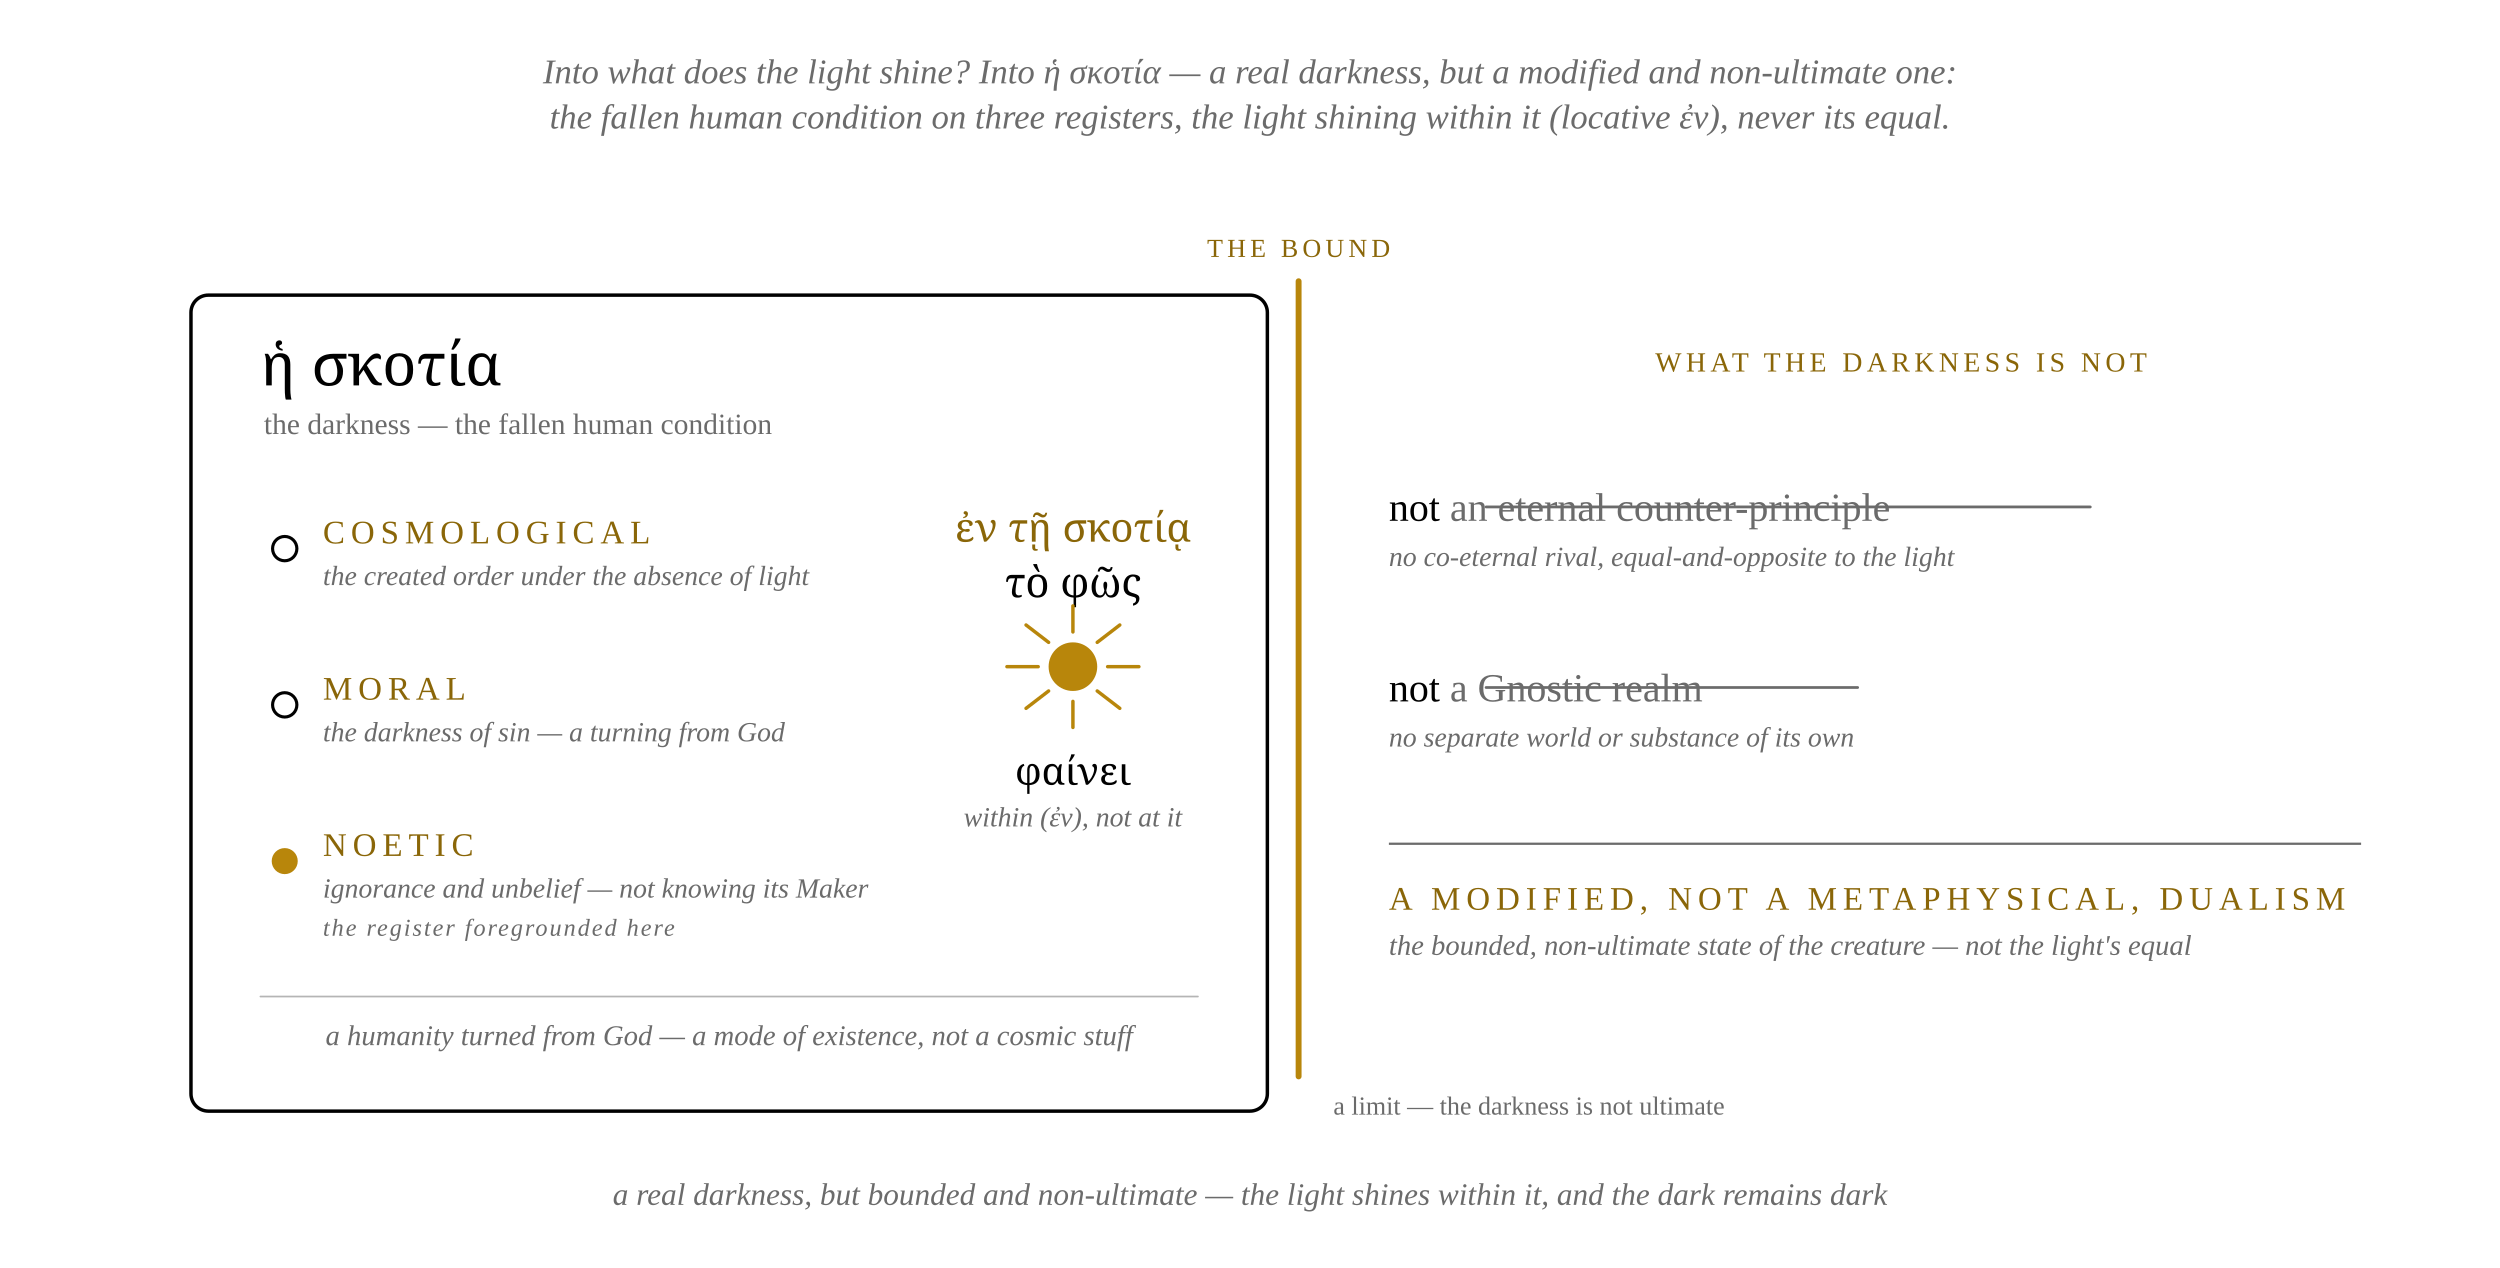
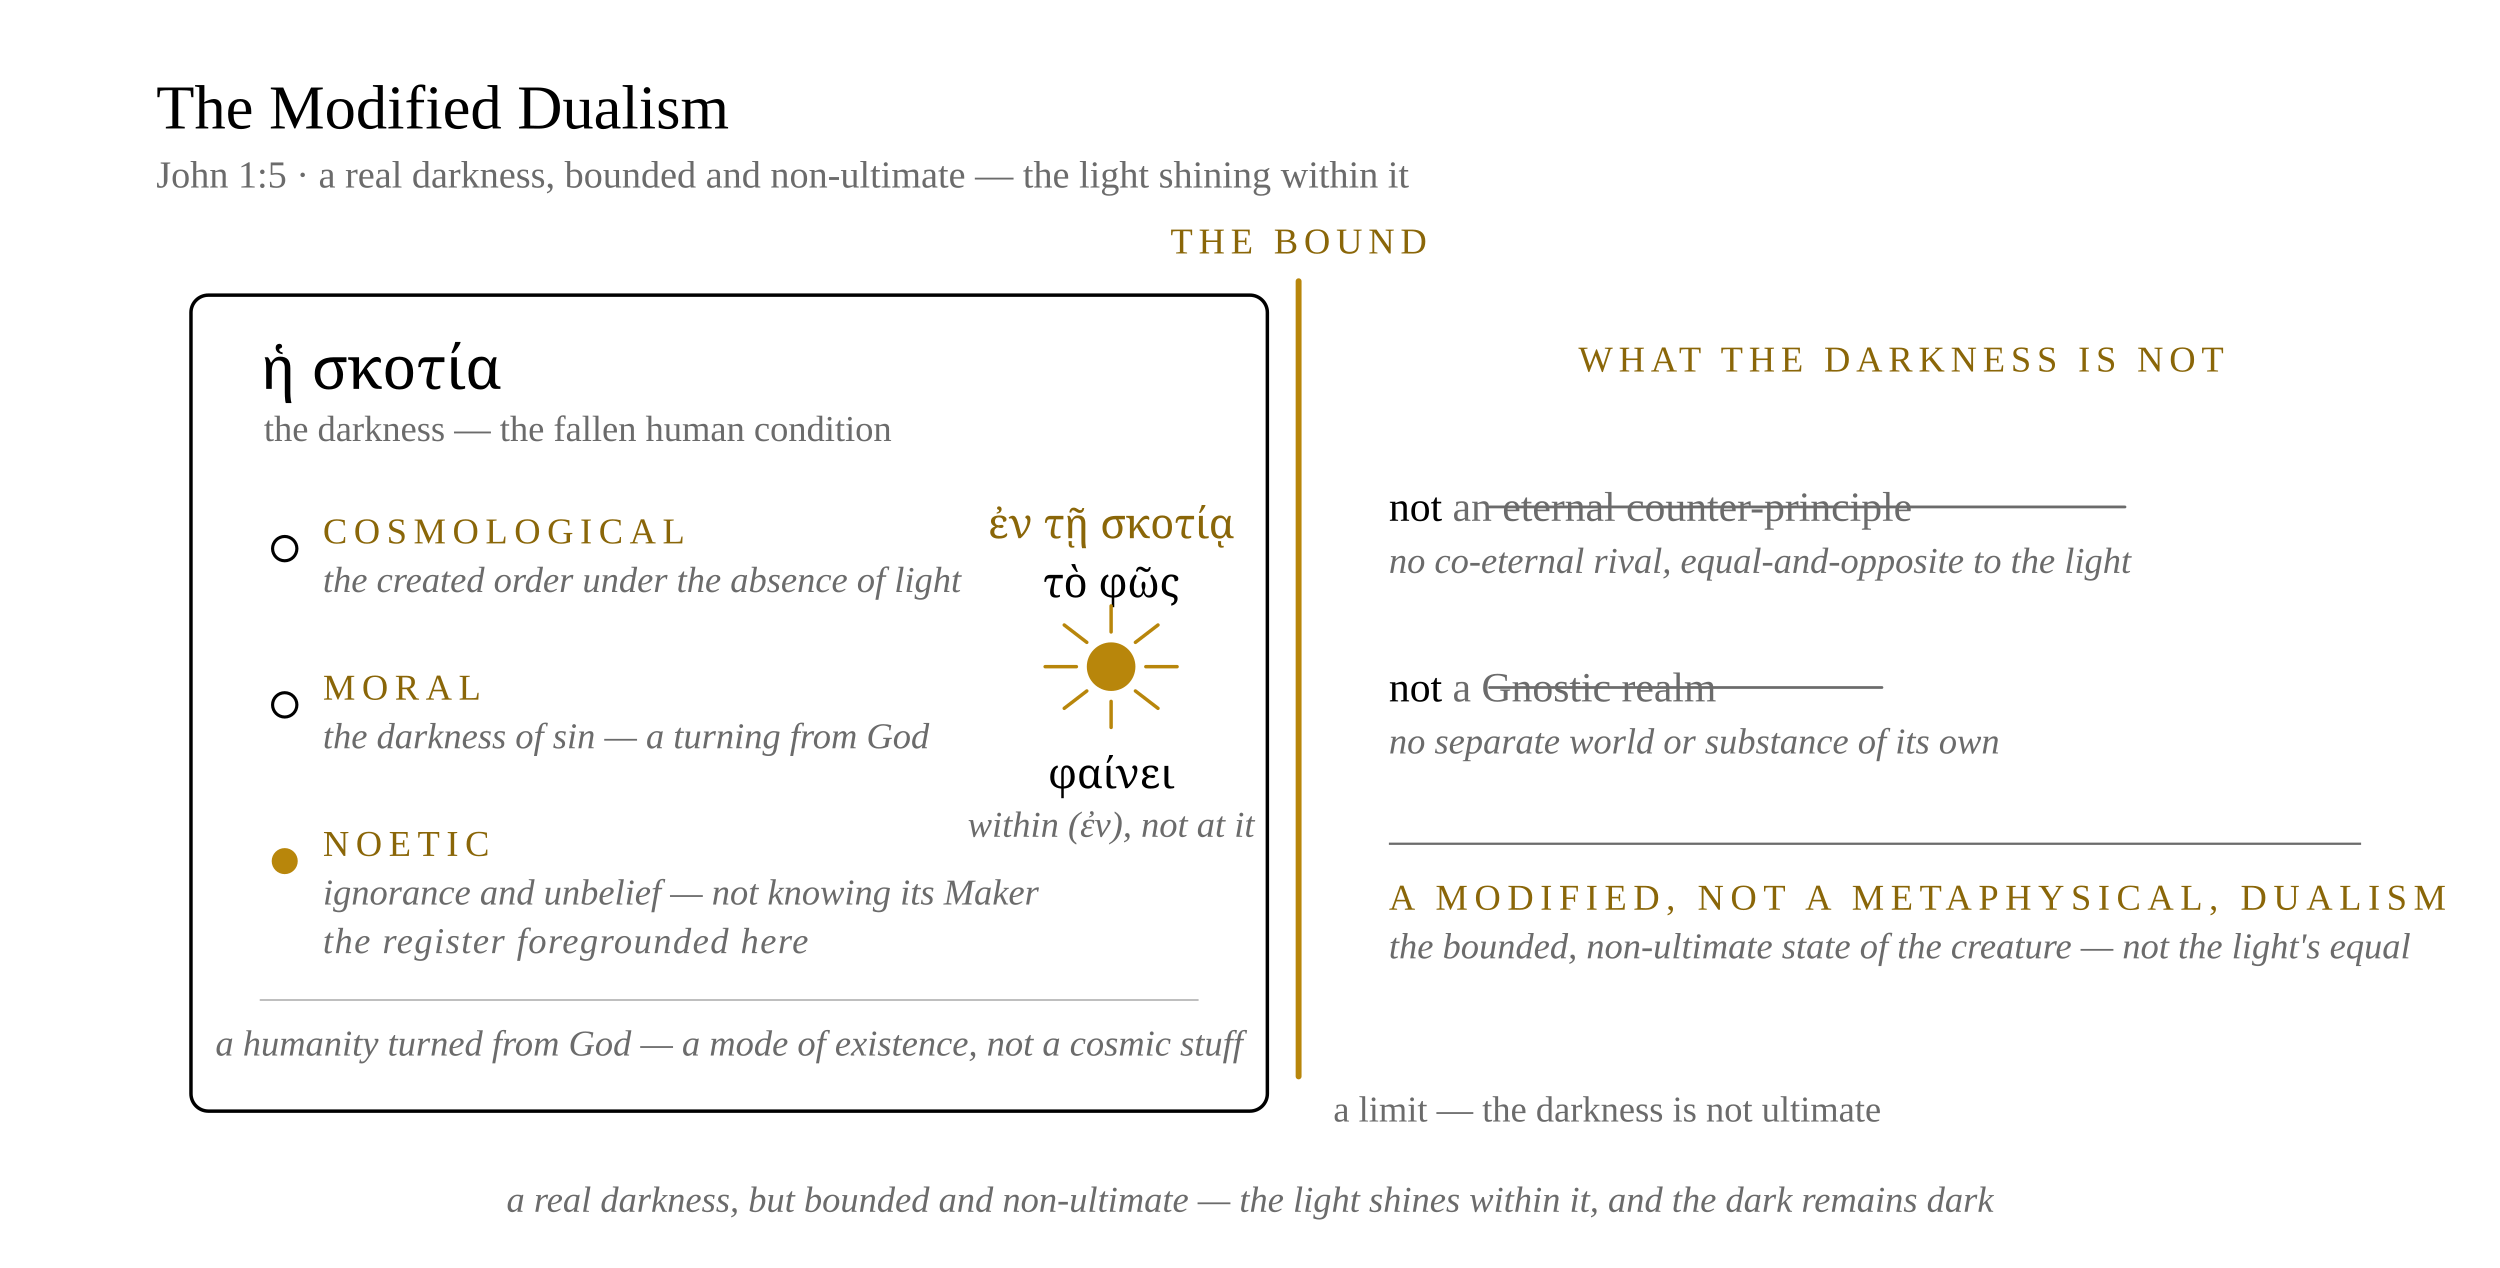
<svg xmlns="http://www.w3.org/2000/svg" viewBox="0 0 1440 730" role="img" aria-labelledby="mdTitle mdDesc" preserveAspectRatio="xMidYMid meet">
  <style>
    /* family theming interface — light page from in-file fallbacks; dark slide when the host sets the tokens */
    .gk    { font-family:'SBL BibLit','Cardo','Gentium Plus','Charis SIL','Source Serif 4',Georgia,serif; fill:currentColor; }
    .ink   { font-family:'Source Serif 4','EB Garamond',Georgia,'Times New Roman',serif; fill:currentColor; }
    .lbl   { font-family:'Source Serif 4','EB Garamond',Georgia,'Times New Roman',serif; fill:var(--color-meta,#6b6b6b); }
    .note  { font-family:'Source Serif 4','EB Garamond',Georgia,'Times New Roman',serif; fill:var(--color-meta,#6b6b6b); font-style:italic; }
    .head  { font-family:'Source Serif 4','EB Garamond',Georgia,'Times New Roman',serif; fill:var(--color-goldtext,#8a6608); letter-spacing:0.16em; }
    .reglbl{ font-family:'Source Serif 4','EB Garamond',Georgia,'Times New Roman',serif; fill:var(--color-goldtext,#8a6608); letter-spacing:0.18em; }
    .neg   { font-family:'Source Serif 4','EB Garamond',Georgia,'Times New Roman',serif; fill:var(--color-meta,#6b6b6b); }

    .box   { stroke:currentColor; stroke-width:2; fill:none; }
    .bound { stroke:var(--color-gold,#b8860b); stroke-width:3.4; fill:none; stroke-linecap:round; }
    .card  { stroke:var(--color-meta,#6b6b6b); stroke-width:1.3; fill:none; }
    .ray   { stroke:var(--color-gold,#b8860b); stroke-width:2; stroke-linecap:round; }
    .lnode { fill:var(--color-gold,#b8860b); }
    .rfill { fill:var(--color-gold,#b8860b); }
    .rring { fill:none; stroke:currentColor; stroke-width:1.8; }
    .strk  { stroke:var(--color-meta,#6b6b6b); stroke-width:1.6; stroke-linecap:round; }
  </style>
-   <text class="note" x="720" y="48" text-anchor="middle" font-size="20">Into what does the light shine? Into ἡ σκοτία — a real darkness, but a modified and non-ultimate one:</text>
-   <text class="note" x="720" y="74" text-anchor="middle" font-size="20">the fallen human condition on three registers, the light shining within it (locative ἐν), never its equal.</text>
+   <text class="ink" x="90" y="74" font-size="36">The Modified Dualism</text>
+   <text class="lbl" x="90" y="108" font-size="22">John 1:5 · a real darkness, bounded and non-ultimate — the light shining within it</text>
  <rect class="box" x="110" y="170" width="620" height="470" rx="10" />
-   <text class="gk" x="150" y="222" font-size="34">ἡ σκοτία</text>
-   <text class="lbl" x="152" y="250" font-size="17">the darkness — the fallen human condition</text>
+   <text class="gk" x="150" y="224" font-size="34">ἡ σκοτία</text>
+   <text class="lbl" x="152" y="254" font-size="21">the darkness — the fallen human condition</text>
  <circle class="rring" cx="164" cy="316" r="7" />
-   <text class="reglbl" x="186" y="313" font-size="19">COSMOLOGICAL</text>
-   <text class="note" x="186" y="337" font-size="16">the created order under the absence of light</text>
+   <text class="reglbl" x="186" y="313" font-size="21">COSMOLOGICAL</text>
+   <text class="note" x="186" y="341" font-size="21">the created order under the absence of light</text>
  <circle class="rring" cx="164" cy="406" r="7" />
-   <text class="reglbl" x="186" y="403" font-size="19">MORAL</text>
-   <text class="note" x="186" y="427" font-size="16">the darkness of sin — a turning from God</text>
+   <text class="reglbl" x="186" y="403" font-size="21">MORAL</text>
+   <text class="note" x="186" y="431" font-size="21">the darkness of sin — a turning from God</text>
  <circle class="rfill" cx="164" cy="496" r="7.5" />
-   <text class="reglbl" x="186" y="493" font-size="19">NOETIC</text>
-   <text class="note" x="186" y="517" font-size="16">ignorance and unbelief — not knowing its Maker</text>
-   <text class="lbl" x="186" y="539" font-size="14" font-style="italic" letter-spacing="0.08em">the register foregrounded here</text>
-   <text class="gk" x="618" y="312" text-anchor="middle" font-size="23" style="fill:var(--color-goldtext,#8a6608)">ἐν τῇ σκοτίᾳ</text>
-   <text class="gk" x="618" y="344" text-anchor="middle" font-size="24">τὸ φῶς</text>
+   <text class="reglbl" x="186" y="493" font-size="21">NOETIC</text>
+   <text class="note" x="186" y="521" font-size="21">ignorance and unbelief — not knowing its Maker</text>
+   <text class="lbl" x="186" y="549" font-size="21" font-style="italic" letter-spacing="0.04em">the register foregrounded here</text>
+   <text class="gk" x="640" y="310" text-anchor="middle" font-size="24" style="fill:var(--color-goldtext,#8a6608)">ἐν τῇ σκοτίᾳ</text>
+   <text class="gk" x="640" y="344" text-anchor="middle" font-size="24">τὸ φῶς</text>
  <g class="ray">
-     <line x1="638" y1="384" x2="656" y2="384" />
-     <line x1="632" y1="370" x2="645" y2="360" />
-     <line x1="618" y1="364" x2="618" y2="349" />
-     <line x1="604" y1="370" x2="591" y2="360" />
-     <line x1="598" y1="384" x2="580" y2="384" />
-     <line x1="604" y1="398" x2="591" y2="408" />
-     <line x1="618" y1="404" x2="618" y2="419" />
-     <line x1="632" y1="398" x2="645" y2="408" />
+     <line x1="660" y1="384" x2="678" y2="384" />
+     <line x1="654" y1="370" x2="667" y2="360" />
+     <line x1="640" y1="364" x2="640" y2="349" />
+     <line x1="626" y1="370" x2="613" y2="360" />
+     <line x1="620" y1="384" x2="602" y2="384" />
+     <line x1="626" y1="398" x2="613" y2="408" />
+     <line x1="640" y1="404" x2="640" y2="419" />
+     <line x1="654" y1="398" x2="667" y2="408" />
  </g>
-   <circle class="lnode" cx="618" cy="384" r="14" />
-   <text class="gk" x="618" y="452" text-anchor="middle" font-size="22">φαίνει</text>
-   <text class="note" x="618" y="476" text-anchor="middle" font-size="16">within (ἐν), not at it</text>
-   <line class="strk" x1="150" y1="574" x2="690" y2="574" style="stroke-width:1; opacity:0.5" />
-   <text class="note" x="420" y="602" text-anchor="middle" font-size="16.5">a humanity turned from God — a mode of existence, not a cosmic stuff</text>
+   <circle class="lnode" cx="640" cy="384" r="14" />
+   <text class="gk" x="640" y="454" text-anchor="middle" font-size="24">φαίνει</text>
+   <text class="note" x="640" y="482" text-anchor="middle" font-size="21">within (ἐν), not at it</text>
+   <line class="strk" x1="150" y1="576" x2="690" y2="576" style="stroke-width:1; opacity:0.5" />
+   <text class="note" x="420" y="608" text-anchor="middle" font-size="21">a humanity turned from God — a mode of existence, not a cosmic stuff</text>
  <line class="bound" x1="748" y1="162" x2="748" y2="620" />
-   <text class="head" x="748" y="148" text-anchor="middle" font-size="15">THE BOUND</text>
-   <text class="lbl" x="768" y="642" font-size="15">a limit — the darkness is not ultimate</text>
-   <text class="head" x="1095" y="214" text-anchor="middle" font-size="16">WHAT THE DARKNESS IS NOT</text>
-   <text class="ink" x="800" y="300" font-size="23">not <tspan class="neg">an eternal counter-principle</tspan>
+   <text class="head" x="748" y="146" text-anchor="middle" font-size="21">THE BOUND</text>
+   <text class="lbl" x="768" y="646" font-size="21">a limit — the darkness is not ultimate</text>
+   <text class="head" x="1095" y="214" text-anchor="middle" font-size="21">WHAT THE DARKNESS IS NOT</text>
+   <text class="ink" x="800" y="300" font-size="24">not <tspan class="neg">an eternal counter-principle</tspan>
  </text>
-   <line class="strk" x1="856" y1="292" x2="1204" y2="292" />
-   <text class="note" x="800" y="326" font-size="16">no co-eternal rival, equal-and-opposite to the light</text>
-   <text class="ink" x="800" y="404" font-size="23">not <tspan class="neg">a Gnostic realm</tspan>
+   <line class="strk" x1="858" y1="292" x2="1224" y2="292" />
+   <text class="note" x="800" y="330" font-size="21">no co-eternal rival, equal-and-opposite to the light</text>
+   <text class="ink" x="800" y="404" font-size="24">not <tspan class="neg">a Gnostic realm</tspan>
  </text>
-   <line class="strk" x1="856" y1="396" x2="1070" y2="396" />
-   <text class="note" x="800" y="430" font-size="16">no separate world or substance of its own</text>
+   <line class="strk" x1="858" y1="396" x2="1084" y2="396" />
+   <text class="note" x="800" y="434" font-size="21">no separate world or substance of its own</text>
  <line class="card" x1="800" y1="486" x2="1360" y2="486" />
-   <text class="reglbl" x="800" y="524" font-size="19">A MODIFIED, NOT A METAPHYSICAL, DUALISM</text>
-   <text class="note" x="800" y="550" font-size="16.5">the bounded, non-ultimate state of the creature — not the light's equal</text>
-   <text class="note" x="720" y="694" text-anchor="middle" font-size="18">a real darkness, but bounded and non-ultimate — the light shines within it, and the dark remains dark</text>
+   <text class="reglbl" x="800" y="524" font-size="21">A MODIFIED, NOT A METAPHYSICAL, DUALISM</text>
+   <text class="note" x="800" y="552" font-size="21">the bounded, non-ultimate state of the creature — not the light's equal</text>
+   <text class="note" x="720" y="698" text-anchor="middle" font-size="21">a real darkness, but bounded and non-ultimate — the light shines within it, and the dark remains dark</text>
</svg>
